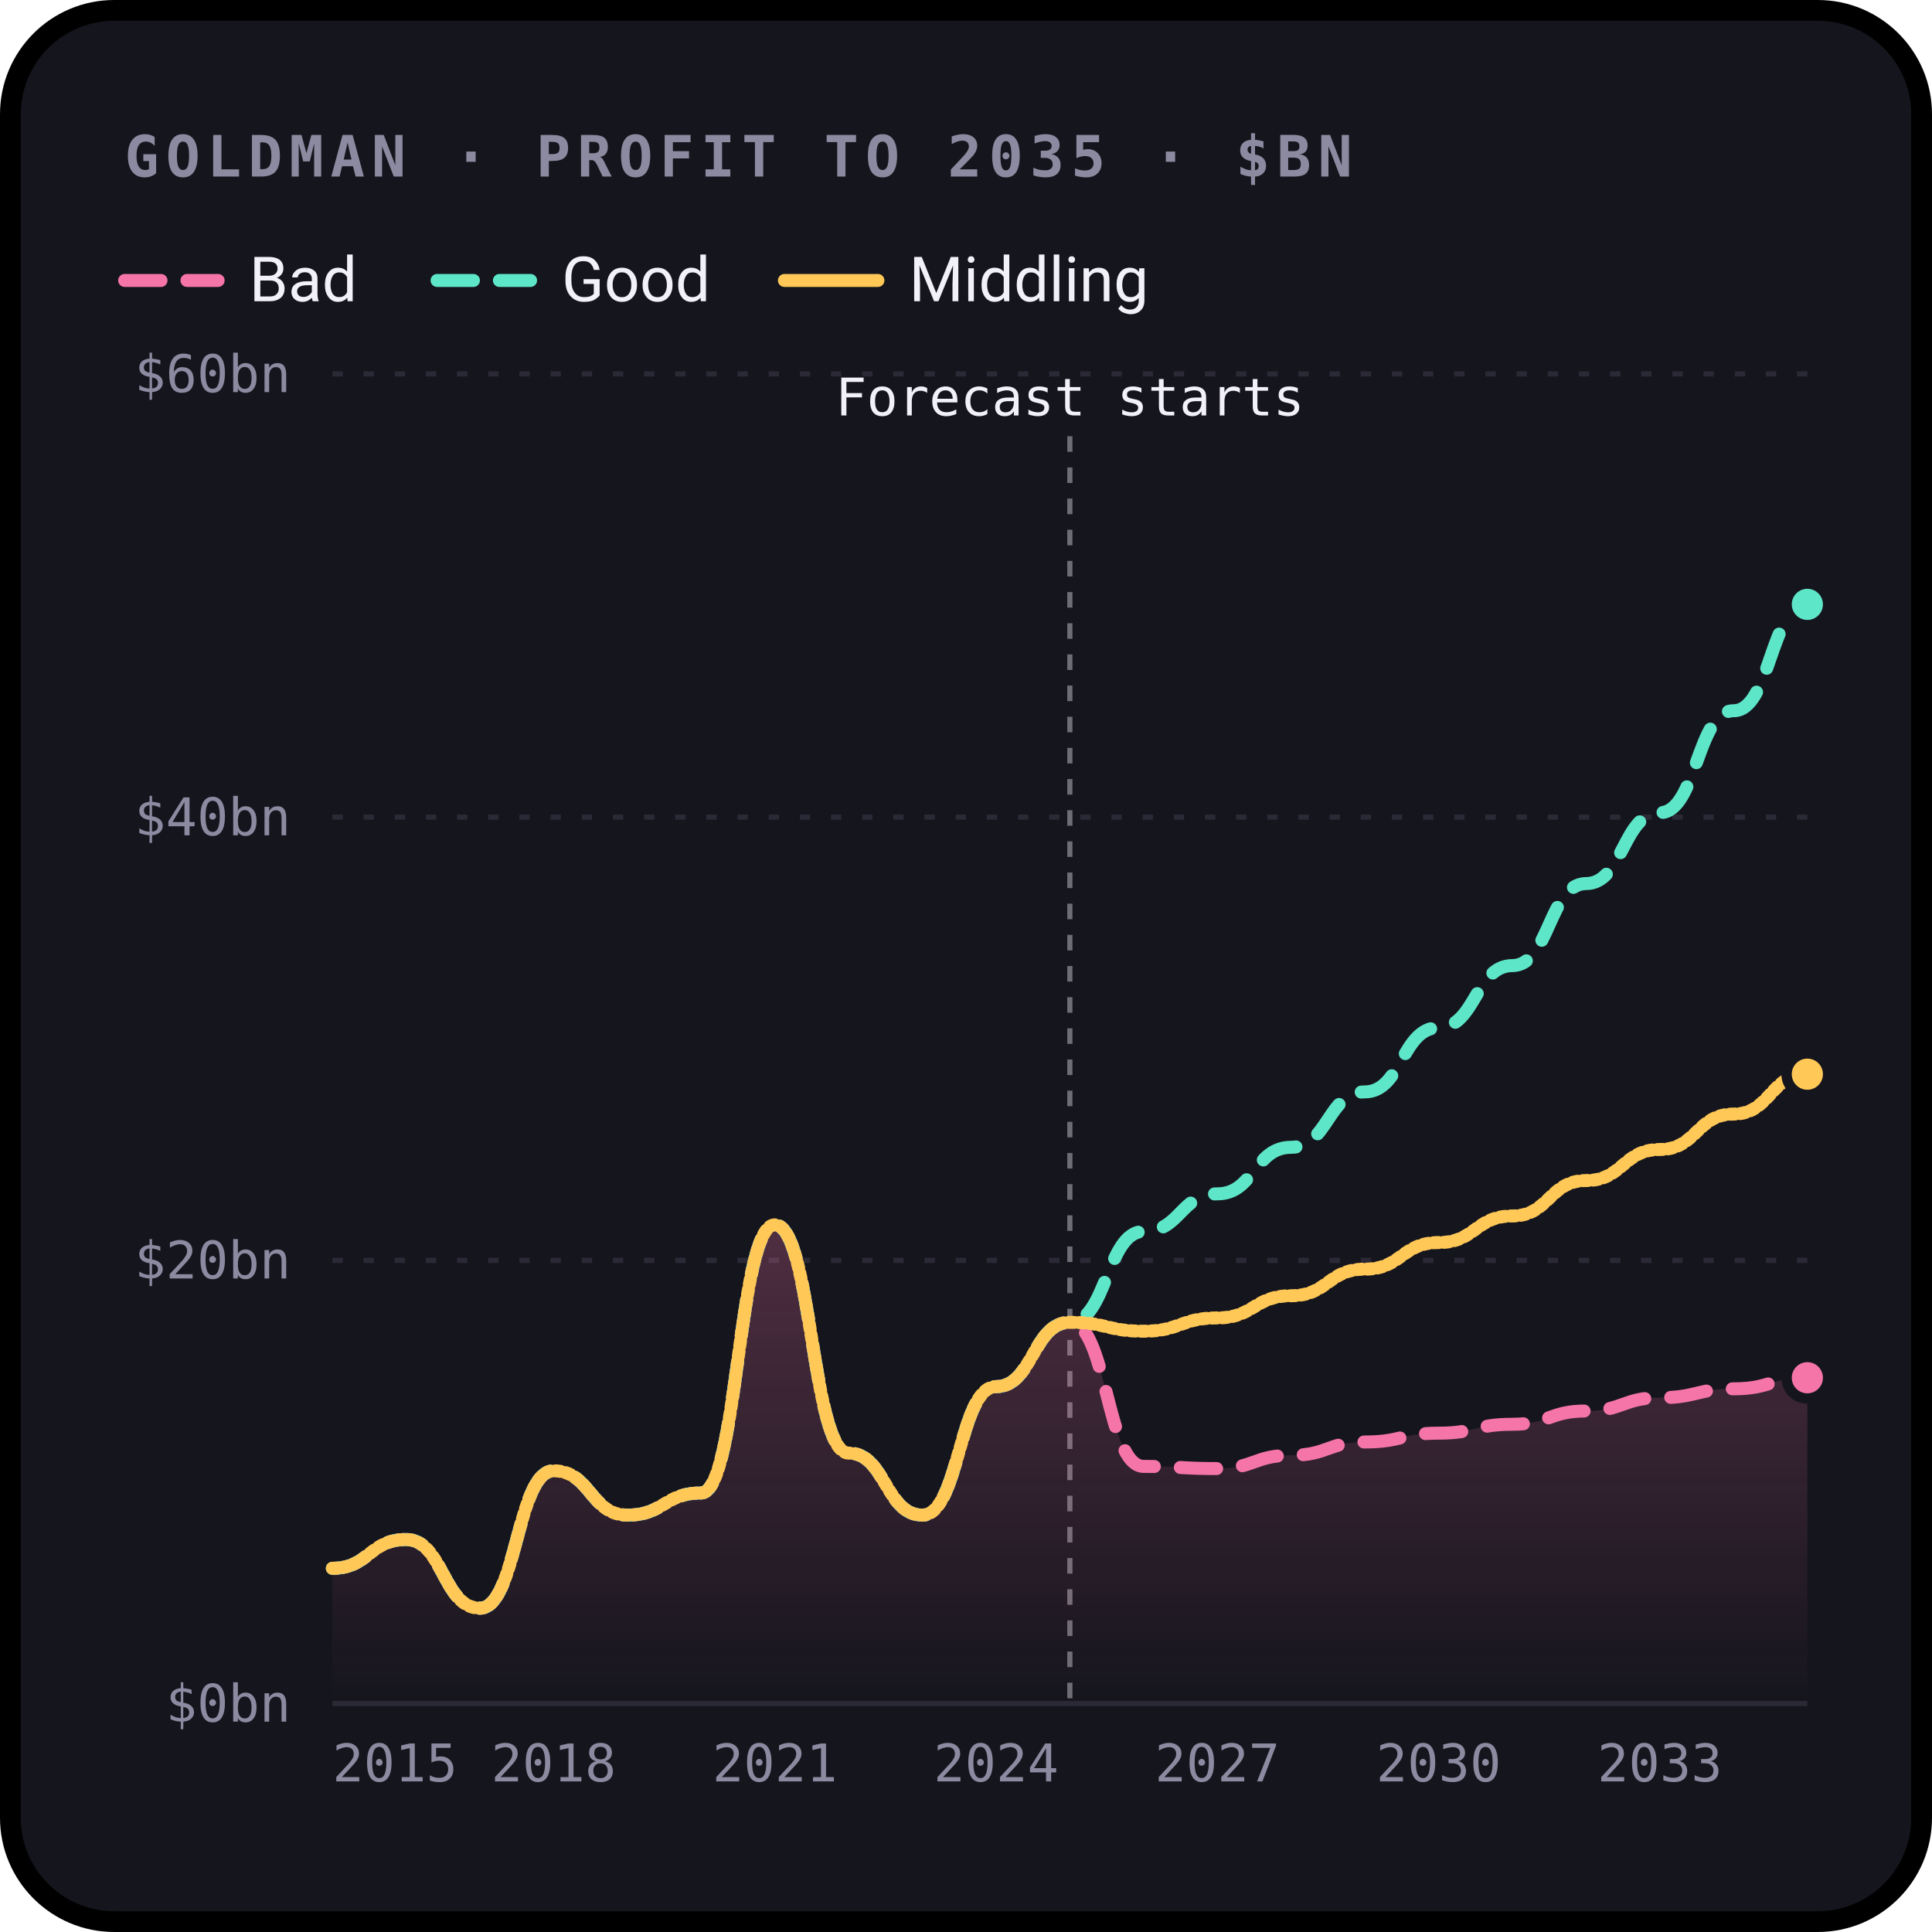
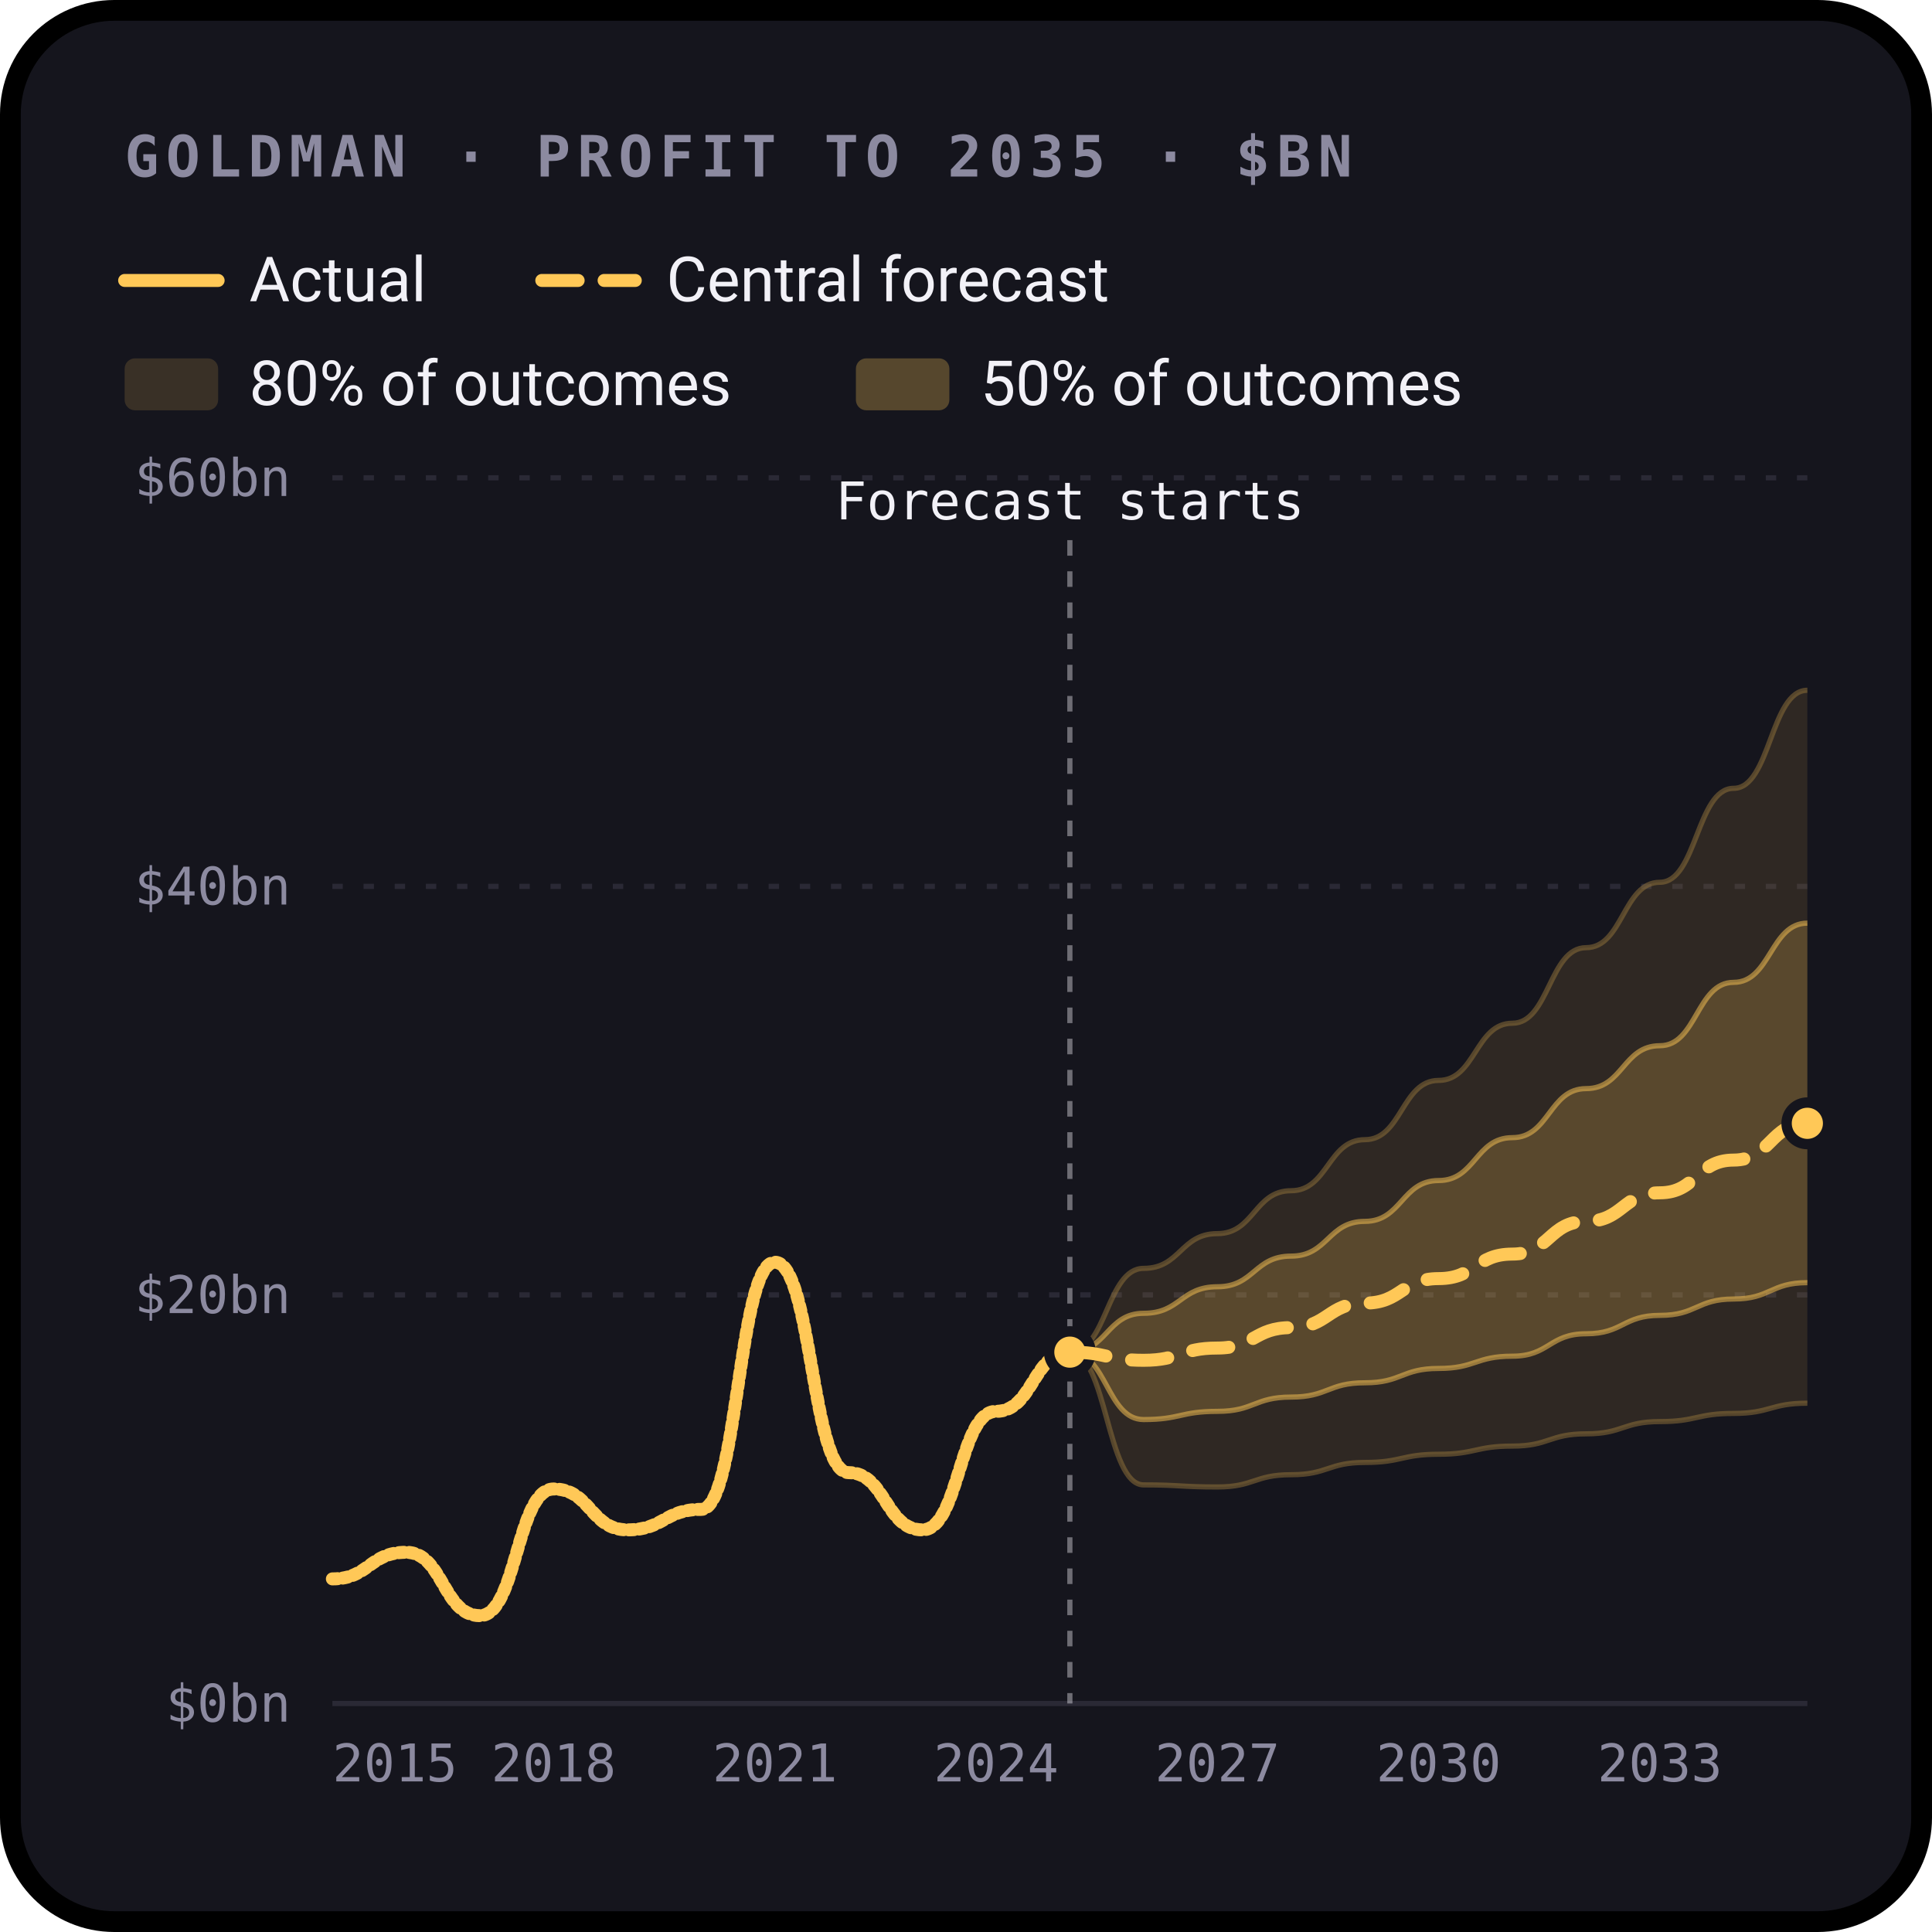
- <svg xmlns="http://www.w3.org/2000/svg" viewBox="0 0 372 372" width="372" height="372" role="img" aria-label="Goldman · profit to 2035 · $bn: 3 series over 21 points">
+ <svg xmlns="http://www.w3.org/2000/svg" viewBox="0 0 372 372" width="372" height="372" role="img" aria-label="Goldman · profit to 2035 · $bn: 2 series and 2 bands over 21 points, 10 missing">
  <rect width="372" height="372" rx="22" fill="#000000" />
  <rect x="4" y="4" width="364" height="364" rx="18" fill="#15151d" />
  <text x="24" y="34" fill="#8c8aa0" font-family="ui-monospace,SFMono-Regular,Menlo,Consolas,monospace" font-size="11" font-weight="600" letter-spacing="1.3">GOLDMAN · PROFIT TO 2035 · $BN</text>
-   <line x1="24" x2="42" y1="54" y2="54" stroke="#F675A8" stroke-width="2.5" stroke-linecap="round" stroke-dasharray="7 5" />
-   <text x="48" y="58" fill="#f2f1f7" font-family="ui-sans-serif,system-ui,-apple-system,'Segoe UI',Roboto,Helvetica,Arial,sans-serif" font-size="12">Bad</text>
-   <line x1="84.16" x2="102.16" y1="54" y2="54" stroke="#5EE6C8" stroke-width="2.5" stroke-linecap="round" stroke-dasharray="7 5" />
-   <text x="108.16" y="58" fill="#f2f1f7" font-family="ui-sans-serif,system-ui,-apple-system,'Segoe UI',Roboto,Helvetica,Arial,sans-serif" font-size="12">Good</text>
-   <line x1="151.04" x2="169.04" y1="54" y2="54" stroke="#FFC857" stroke-width="2.5" stroke-linecap="round" />
-   <text x="175.04" y="58" fill="#f2f1f7" font-family="ui-sans-serif,system-ui,-apple-system,'Segoe UI',Roboto,Helvetica,Arial,sans-serif" font-size="12">Middling</text>
+   <line x1="24" x2="42" y1="54" y2="54" stroke="#FFC857" stroke-width="2.5" stroke-linecap="round" />
+   <text x="48" y="58" fill="#f2f1f7" font-family="ui-sans-serif,system-ui,-apple-system,'Segoe UI',Roboto,Helvetica,Arial,sans-serif" font-size="12">Actual</text>
+   <line x1="104.32" x2="122.32" y1="54" y2="54" stroke="#FFC857" stroke-width="2.5" stroke-linecap="round" stroke-dasharray="7 5" />
+   <text x="128.32" y="58" fill="#f2f1f7" font-family="ui-sans-serif,system-ui,-apple-system,'Segoe UI',Roboto,Helvetica,Arial,sans-serif" font-size="12">Central forecast</text>
+   <rect x="24" y="69" width="18" height="10" rx="2" fill="#96773D" fill-opacity=".28" />
+   <text x="48" y="78" fill="#f2f1f7" font-family="ui-sans-serif,system-ui,-apple-system,'Segoe UI',Roboto,Helvetica,Arial,sans-serif" font-size="12">80% of outcomes</text>
+   <rect x="164.8" y="69" width="18" height="10" rx="2" fill="#FFC857" fill-opacity=".28" />
+   <text x="188.8" y="78" fill="#f2f1f7" font-family="ui-sans-serif,system-ui,-apple-system,'Segoe UI',Roboto,Helvetica,Arial,sans-serif" font-size="12">50% of outcomes</text>
  <line x1="64" x2="348" y1="328" y2="328" stroke="#2a2935" />
  <text x="56" y="331.5" fill="#8c8aa0" font-family="ui-monospace,SFMono-Regular,Menlo,Consolas,monospace" font-size="10" text-anchor="end">$0bn</text>
-   <line x1="64" x2="348" y1="242.67" y2="242.67" stroke="#2a2935" stroke-dasharray="2 4" />
-   <text x="56" y="246.17" fill="#8c8aa0" font-family="ui-monospace,SFMono-Regular,Menlo,Consolas,monospace" font-size="10" text-anchor="end">$20bn</text>
-   <line x1="64" x2="348" y1="157.33" y2="157.33" stroke="#2a2935" stroke-dasharray="2 4" />
-   <text x="56" y="160.83" fill="#8c8aa0" font-family="ui-monospace,SFMono-Regular,Menlo,Consolas,monospace" font-size="10" text-anchor="end">$40bn</text>
-   <line x1="64" x2="348" y1="72" y2="72" stroke="#2a2935" stroke-dasharray="2 4" />
-   <text x="56" y="75.5" fill="#8c8aa0" font-family="ui-monospace,SFMono-Regular,Menlo,Consolas,monospace" font-size="10" text-anchor="end">$60bn</text>
+   <line x1="64" x2="348" y1="249.33" y2="249.33" stroke="#2a2935" stroke-dasharray="2 4" />
+   <text x="56" y="252.83" fill="#8c8aa0" font-family="ui-monospace,SFMono-Regular,Menlo,Consolas,monospace" font-size="10" text-anchor="end">$20bn</text>
+   <line x1="64" x2="348" y1="170.67" y2="170.67" stroke="#2a2935" stroke-dasharray="2 4" />
+   <text x="56" y="174.17" fill="#8c8aa0" font-family="ui-monospace,SFMono-Regular,Menlo,Consolas,monospace" font-size="10" text-anchor="end">$40bn</text>
+   <line x1="64" x2="348" y1="92" y2="92" stroke="#2a2935" stroke-dasharray="2 4" />
+   <text x="56" y="95.5" fill="#8c8aa0" font-family="ui-monospace,SFMono-Regular,Menlo,Consolas,monospace" font-size="10" text-anchor="end">$60bn</text>
  <text x="64" y="343" fill="#8c8aa0" font-family="ui-monospace,SFMono-Regular,Menlo,Consolas,monospace" font-size="10" text-anchor="start">2015</text>
  <text x="106.6" y="343" fill="#8c8aa0" font-family="ui-monospace,SFMono-Regular,Menlo,Consolas,monospace" font-size="10" text-anchor="middle">2018</text>
  <text x="149.2" y="343" fill="#8c8aa0" font-family="ui-monospace,SFMono-Regular,Menlo,Consolas,monospace" font-size="10" text-anchor="middle">2021</text>
  <text x="191.8" y="343" fill="#8c8aa0" font-family="ui-monospace,SFMono-Regular,Menlo,Consolas,monospace" font-size="10" text-anchor="middle">2024</text>
  <text x="234.4" y="343" fill="#8c8aa0" font-family="ui-monospace,SFMono-Regular,Menlo,Consolas,monospace" font-size="10" text-anchor="middle">2027</text>
  <text x="277" y="343" fill="#8c8aa0" font-family="ui-monospace,SFMono-Regular,Menlo,Consolas,monospace" font-size="10" text-anchor="middle">2030</text>
  <text x="319.6" y="343" fill="#8c8aa0" font-family="ui-monospace,SFMono-Regular,Menlo,Consolas,monospace" font-size="10" text-anchor="middle">2033</text>
-   <line x1="206" x2="206" y1="84" y2="328" stroke="#f2f1f7" stroke-opacity=".4" stroke-dasharray="3 3" />
-   <text x="206" y="80" fill="#f2f1f7" font-family="ui-monospace,SFMono-Regular,Menlo,Consolas,monospace" font-size="10" text-anchor="middle">Forecast starts</text>
-   <defs>
-     <linearGradient id="bzcg1ech9fj1" x1="0" y1="0" x2="0" y2="1">
-       <stop offset="0" stop-color="#F675A8" stop-opacity=".26" />
-       <stop offset="1" stop-color="#F675A8" stop-opacity="0" />
-     </linearGradient>
-   </defs>
-   <path d="M64,301.97C71.1,301.97 71.1,296.43 78.2,296.43C85.3,296.43 85.3,309.65 92.4,309.65C99.5,309.65 99.5,283.2 106.6,283.2C113.7,283.2 113.7,291.73 120.8,291.73C127.9,291.73 127.9,287.47 135,287.47C142.1,287.47 142.1,235.84 149.2,235.84C156.3,235.84 156.3,279.79 163.4,279.79C170.5,279.79 170.5,291.73 177.6,291.73C184.7,291.73 184.7,266.99 191.8,266.99C198.9,266.99 198.9,254.61 206,254.61C213.1,254.61 213.1,282.35 220.2,282.35C227.3,282.35 227.3,282.77 234.4,282.77C241.5,282.77 241.5,280.21 248.6,280.21C255.7,280.21 255.7,277.65 262.8,277.65C269.9,277.65 269.9,275.95 277,275.95C284.1,275.95 284.1,274.24 291.2,274.24C298.3,274.24 298.3,271.68 305.4,271.68C312.5,271.68 312.5,269.12 319.6,269.12C326.7,269.12 326.7,267.41 333.8,267.41C340.9,267.41 340.9,265.28 348,265.28L348,328L64,328Z" fill="url(#bzcg1ech9fj1)" />
-   <path d="M64,301.97C71.1,301.97 71.1,296.43 78.2,296.43C85.3,296.43 85.3,309.65 92.4,309.65C99.5,309.65 99.5,283.2 106.6,283.2C113.7,283.2 113.7,291.73 120.8,291.73C127.9,291.73 127.9,287.47 135,287.47C142.1,287.47 142.1,235.84 149.2,235.84C156.3,235.84 156.3,279.79 163.4,279.79C170.5,279.79 170.5,291.73 177.6,291.73C184.7,291.73 184.7,266.99 191.8,266.99C198.9,266.99 198.9,254.61 206,254.61C213.1,254.61 213.1,282.35 220.2,282.35C227.3,282.35 227.3,282.77 234.4,282.77C241.5,282.77 241.5,280.21 248.6,280.21C255.7,280.21 255.7,277.65 262.8,277.65C269.9,277.65 269.9,275.95 277,275.95C284.1,275.95 284.1,274.24 291.2,274.24C298.3,274.24 298.3,271.68 305.4,271.68C312.5,271.68 312.5,269.12 319.6,269.12C326.7,269.12 326.7,267.41 333.8,267.41C340.9,267.41 340.9,265.28 348,265.28" fill="none" stroke="#F675A8" stroke-width="2.5" stroke-linecap="round" stroke-linejoin="round" stroke-dasharray="7 5" />
-   <circle cx="348" cy="265.28" r="4" fill="#F675A8" stroke="#15151d" stroke-width="2" />
-   <path d="M64,301.97C71.1,301.97 71.1,296.43 78.2,296.43C85.3,296.43 85.3,309.65 92.4,309.65C99.5,309.65 99.5,283.2 106.6,283.2C113.7,283.2 113.7,291.73 120.8,291.73C127.9,291.73 127.9,287.47 135,287.47C142.1,287.47 142.1,235.84 149.2,235.84C156.3,235.84 156.3,279.79 163.4,279.79C170.5,279.79 170.5,291.73 177.6,291.73C184.7,291.73 184.7,266.99 191.8,266.99C198.9,266.99 198.9,254.61 206,254.61C213.1,254.61 213.1,237.12 220.2,237.12C227.3,237.12 227.3,229.87 234.4,229.87C241.5,229.87 241.5,220.91 248.6,220.91C255.7,220.91 255.7,210.24 262.8,210.24C269.9,210.24 269.9,197.87 277,197.87C284.1,197.87 284.1,185.92 291.2,185.92C298.3,185.92 298.3,170.13 305.4,170.13C312.5,170.13 312.5,156.48 319.6,156.48C326.7,156.48 326.7,136.85 333.8,136.85C340.9,136.85 340.9,116.37 348,116.37" fill="none" stroke="#5EE6C8" stroke-width="2.5" stroke-linecap="round" stroke-linejoin="round" stroke-dasharray="7 5" />
-   <circle cx="348" cy="116.37" r="4" fill="#5EE6C8" stroke="#15151d" stroke-width="2" />
-   <path d="M64,301.97C71.1,301.97 71.1,296.43 78.2,296.43C85.3,296.43 85.3,309.65 92.4,309.65C99.5,309.65 99.5,283.2 106.6,283.2C113.7,283.2 113.7,291.73 120.8,291.73C127.9,291.73 127.9,287.47 135,287.47C142.1,287.47 142.1,235.84 149.2,235.84C156.3,235.84 156.3,279.79 163.4,279.79C170.5,279.79 170.5,291.73 177.6,291.73C184.7,291.73 184.7,266.99 191.8,266.99C198.9,266.99 198.9,254.61 206,254.61C213.1,254.61 213.1,256.32 220.2,256.32C227.3,256.32 227.3,253.76 234.4,253.76C241.5,253.76 241.5,249.49 248.6,249.49C255.7,249.49 255.7,244.37 262.8,244.37C269.9,244.37 269.9,239.25 277,239.25C284.1,239.25 284.1,234.13 291.2,234.13C298.3,234.13 298.3,227.31 305.4,227.31C312.5,227.31 312.5,221.33 319.6,221.33C326.7,221.33 326.7,214.51 333.8,214.51C340.9,214.51 340.9,206.83 348,206.83" fill="none" stroke="#FFC857" stroke-width="2.5" stroke-linecap="round" stroke-linejoin="round" pathLength="1" style="stroke-dasharray:1" />
-   <circle cx="348" cy="206.83" r="4" fill="#FFC857" stroke="#15151d" stroke-width="2" />
+   <line x1="206" x2="206" y1="104" y2="328" stroke="#f2f1f7" stroke-opacity=".4" stroke-dasharray="3 3" />
+   <text x="206" y="100" fill="#f2f1f7" font-family="ui-monospace,SFMono-Regular,Menlo,Consolas,monospace" font-size="10" text-anchor="middle">Forecast starts</text>
+   <path d="M206,260.35C213.1,260.35 213.1,244.22 220.2,244.22C227.3,244.22 227.3,237.53 234.4,237.53C241.5,237.53 241.5,229.27 248.6,229.27C255.7,229.27 255.7,219.44 262.8,219.44C269.9,219.44 269.9,208.03 277,208.03C284.1,208.03 284.1,197.02 291.2,197.02C298.3,197.02 298.3,182.47 305.4,182.47C312.5,182.47 312.5,169.88 319.6,169.88C326.7,169.88 326.7,151.79 333.8,151.79C340.9,151.79 340.9,132.91 348,132.91L348,270.18C340.9,270.18 340.9,272.15 333.8,272.15C326.7,272.15 326.7,273.72 319.6,273.72C312.5,273.72 312.5,276.08 305.4,276.08C298.3,276.08 298.3,278.44 291.2,278.44C284.1,278.44 284.1,280.01 277,280.01C269.9,280.01 269.9,281.59 262.8,281.59C255.7,281.59 255.7,283.95 248.6,283.95C241.5,283.95 241.5,286.31 234.4,286.31C227.3,286.31 227.3,285.91 220.2,285.91C213.1,285.91 213.1,260.35 206,260.35Z" fill="#96773D" fill-opacity=".2" />
+   <path d="M206,260.35C213.1,260.35 213.1,244.22 220.2,244.22C227.3,244.22 227.3,237.53 234.4,237.53C241.5,237.53 241.5,229.27 248.6,229.27C255.7,229.27 255.7,219.44 262.8,219.44C269.9,219.44 269.9,208.03 277,208.03C284.1,208.03 284.1,197.02 291.2,197.02C298.3,197.02 298.3,182.47 305.4,182.47C312.5,182.47 312.5,169.88 319.6,169.88C326.7,169.88 326.7,151.79 333.8,151.79C340.9,151.79 340.9,132.91 348,132.91M206,260.35C213.1,260.35 213.1,285.91 220.2,285.91C227.3,285.91 227.3,286.31 234.4,286.31C241.5,286.31 241.5,283.95 248.6,283.95C255.7,283.95 255.7,281.59 262.8,281.59C269.9,281.59 269.9,280.01 277,280.01C284.1,280.01 284.1,278.44 291.2,278.44C298.3,278.44 298.3,276.08 305.4,276.08C312.5,276.08 312.5,273.72 319.6,273.72C326.7,273.72 326.7,272.15 333.8,272.15C340.9,272.15 340.9,270.18 348,270.18" fill="none" stroke="#96773D" stroke-opacity=".5" stroke-width="1" />
+   <path d="M206,260.35C213.1,260.35 213.1,252.87 220.2,252.87C227.3,252.87 227.3,247.76 234.4,247.76C241.5,247.76 241.5,241.86 248.6,241.86C255.7,241.86 255.7,235.17 262.8,235.17C269.9,235.17 269.9,227.31 277,227.31C284.1,227.31 284.1,219.05 291.2,219.05C298.3,219.05 298.3,209.61 305.4,209.61C312.5,209.61 312.5,201.35 319.6,201.35C326.7,201.35 326.7,189.15 333.8,189.15C340.9,189.15 340.9,177.75 348,177.75L348,246.97C340.9,246.97 340.9,250.12 333.8,250.12C326.7,250.12 326.7,253.27 319.6,253.27C312.5,253.27 312.5,256.81 305.4,256.81C298.3,256.81 298.3,261.13 291.2,261.13C284.1,261.13 284.1,263.49 277,263.49C269.9,263.49 269.9,266.25 262.8,266.25C255.7,266.25 255.7,269 248.6,269C241.5,269 241.5,271.75 234.4,271.75C227.3,271.75 227.3,273.33 220.2,273.33C213.1,273.33 213.1,260.35 206,260.35Z" fill="#FFC857" fill-opacity=".2" />
+   <path d="M206,260.35C213.1,260.35 213.1,252.87 220.2,252.87C227.3,252.87 227.3,247.76 234.4,247.76C241.5,247.76 241.5,241.86 248.6,241.86C255.7,241.86 255.7,235.17 262.8,235.17C269.9,235.17 269.9,227.31 277,227.31C284.1,227.31 284.1,219.05 291.2,219.05C298.3,219.05 298.3,209.61 305.4,209.61C312.5,209.61 312.5,201.35 319.6,201.35C326.7,201.35 326.7,189.15 333.8,189.15C340.9,189.15 340.9,177.75 348,177.75M206,260.35C213.1,260.35 213.1,273.33 220.2,273.33C227.3,273.33 227.3,271.75 234.4,271.75C241.5,271.75 241.5,269 248.6,269C255.7,269 255.7,266.25 262.8,266.25C269.9,266.25 269.9,263.49 277,263.49C284.1,263.49 284.1,261.13 291.2,261.13C298.3,261.13 298.3,256.81 305.4,256.81C312.5,256.81 312.5,253.27 319.6,253.27C326.7,253.27 326.7,250.12 333.8,250.12C340.9,250.12 340.9,246.97 348,246.97" fill="none" stroke="#FFC857" stroke-opacity=".5" stroke-width="1" />
+   <path d="M64,304.01C71.1,304.01 71.1,298.89 78.2,298.89C85.3,298.89 85.3,311.09 92.4,311.09C99.5,311.09 99.5,286.7 106.6,286.7C113.7,286.7 113.7,294.57 120.8,294.57C127.9,294.57 127.9,290.63 135,290.63C142.1,290.63 142.1,243.04 149.2,243.04C156.3,243.04 156.3,283.55 163.4,283.55C170.5,283.55 170.5,294.57 177.6,294.57C184.7,294.57 184.7,271.75 191.8,271.75C198.9,271.75 198.9,260.35 206,260.35" fill="none" stroke="#FFC857" stroke-width="2.5" stroke-linecap="round" stroke-linejoin="round" pathLength="1" style="stroke-dasharray:1" />
+   <circle cx="206" cy="260.35" r="4" fill="#FFC857" stroke="#15151d" stroke-width="2" />
+   <path d="M206,260.35C213.1,260.35 213.1,261.92 220.2,261.92C227.3,261.92 227.3,259.56 234.4,259.56C241.5,259.56 241.5,255.63 248.6,255.63C255.7,255.63 255.7,250.91 262.8,250.91C269.9,250.91 269.9,246.19 277,246.19C284.1,246.19 284.1,241.47 291.2,241.47C298.3,241.47 298.3,235.17 305.4,235.17C312.5,235.17 312.5,229.67 319.6,229.67C326.7,229.67 326.7,223.37 333.8,223.37C340.9,223.37 340.9,216.29 348,216.29" fill="none" stroke="#FFC857" stroke-width="2.5" stroke-linecap="round" stroke-linejoin="round" stroke-dasharray="7 5" />
+   <circle cx="348" cy="216.29" r="4" fill="#FFC857" stroke="#15151d" stroke-width="2" />
</svg>
